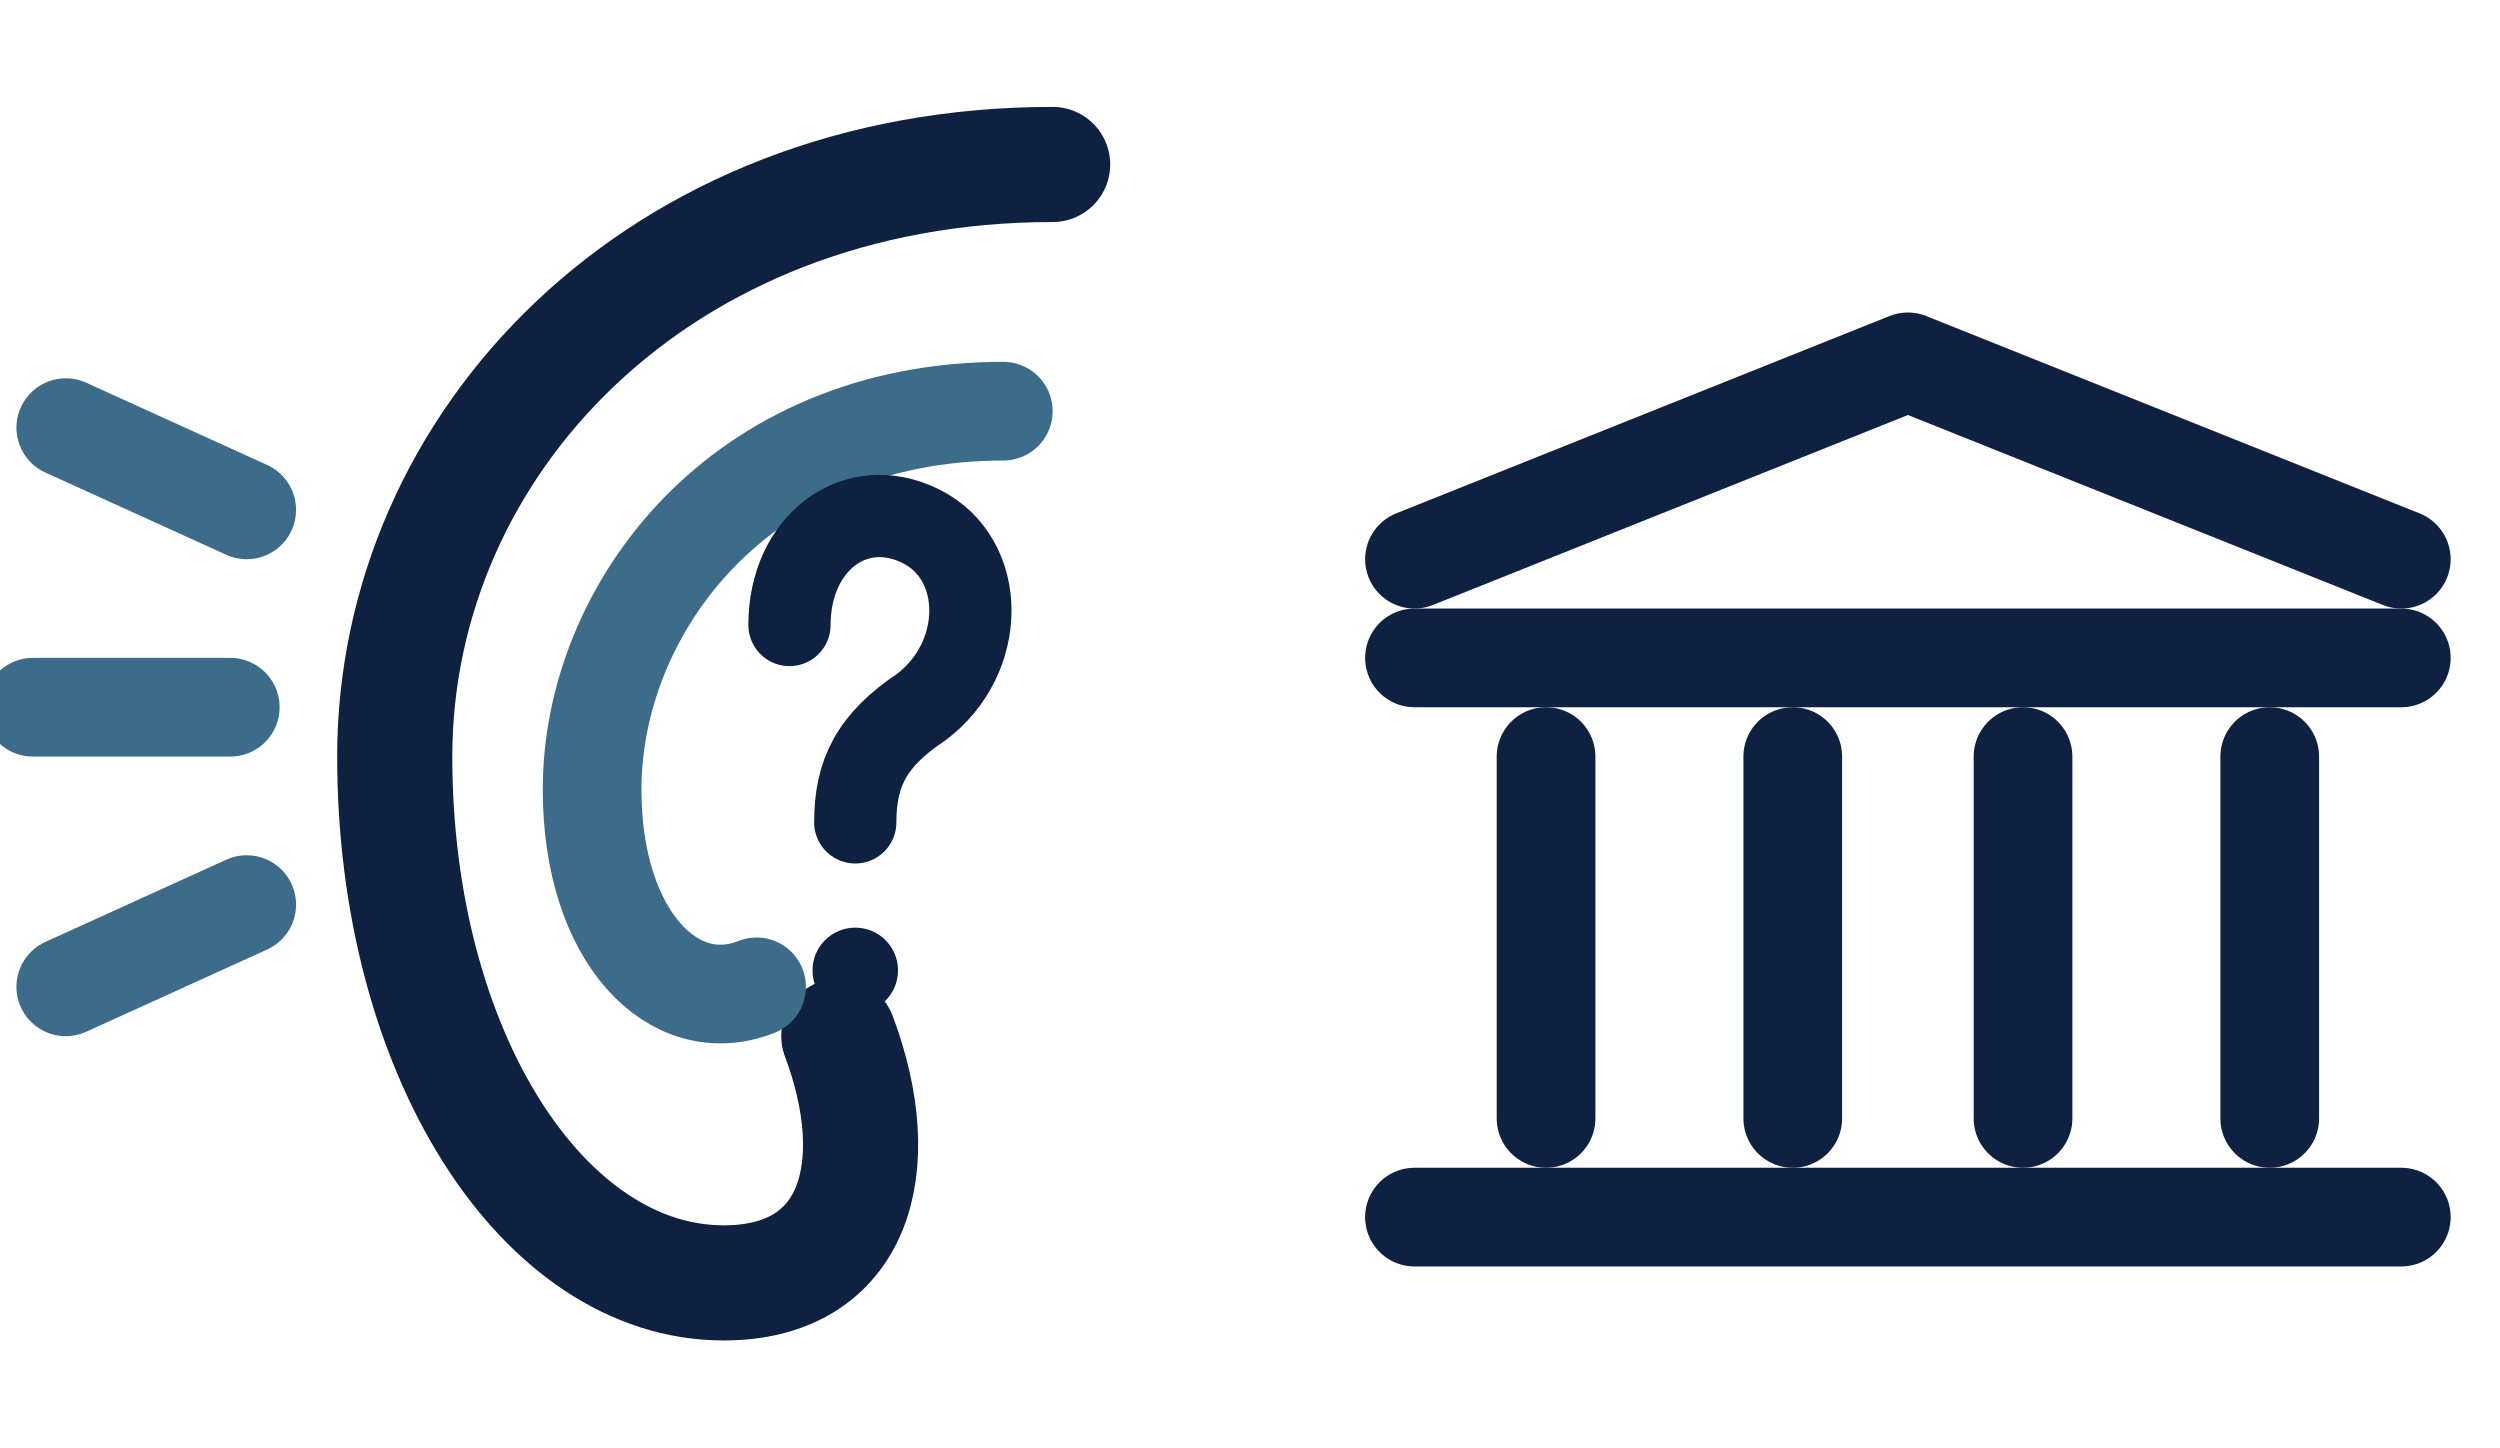
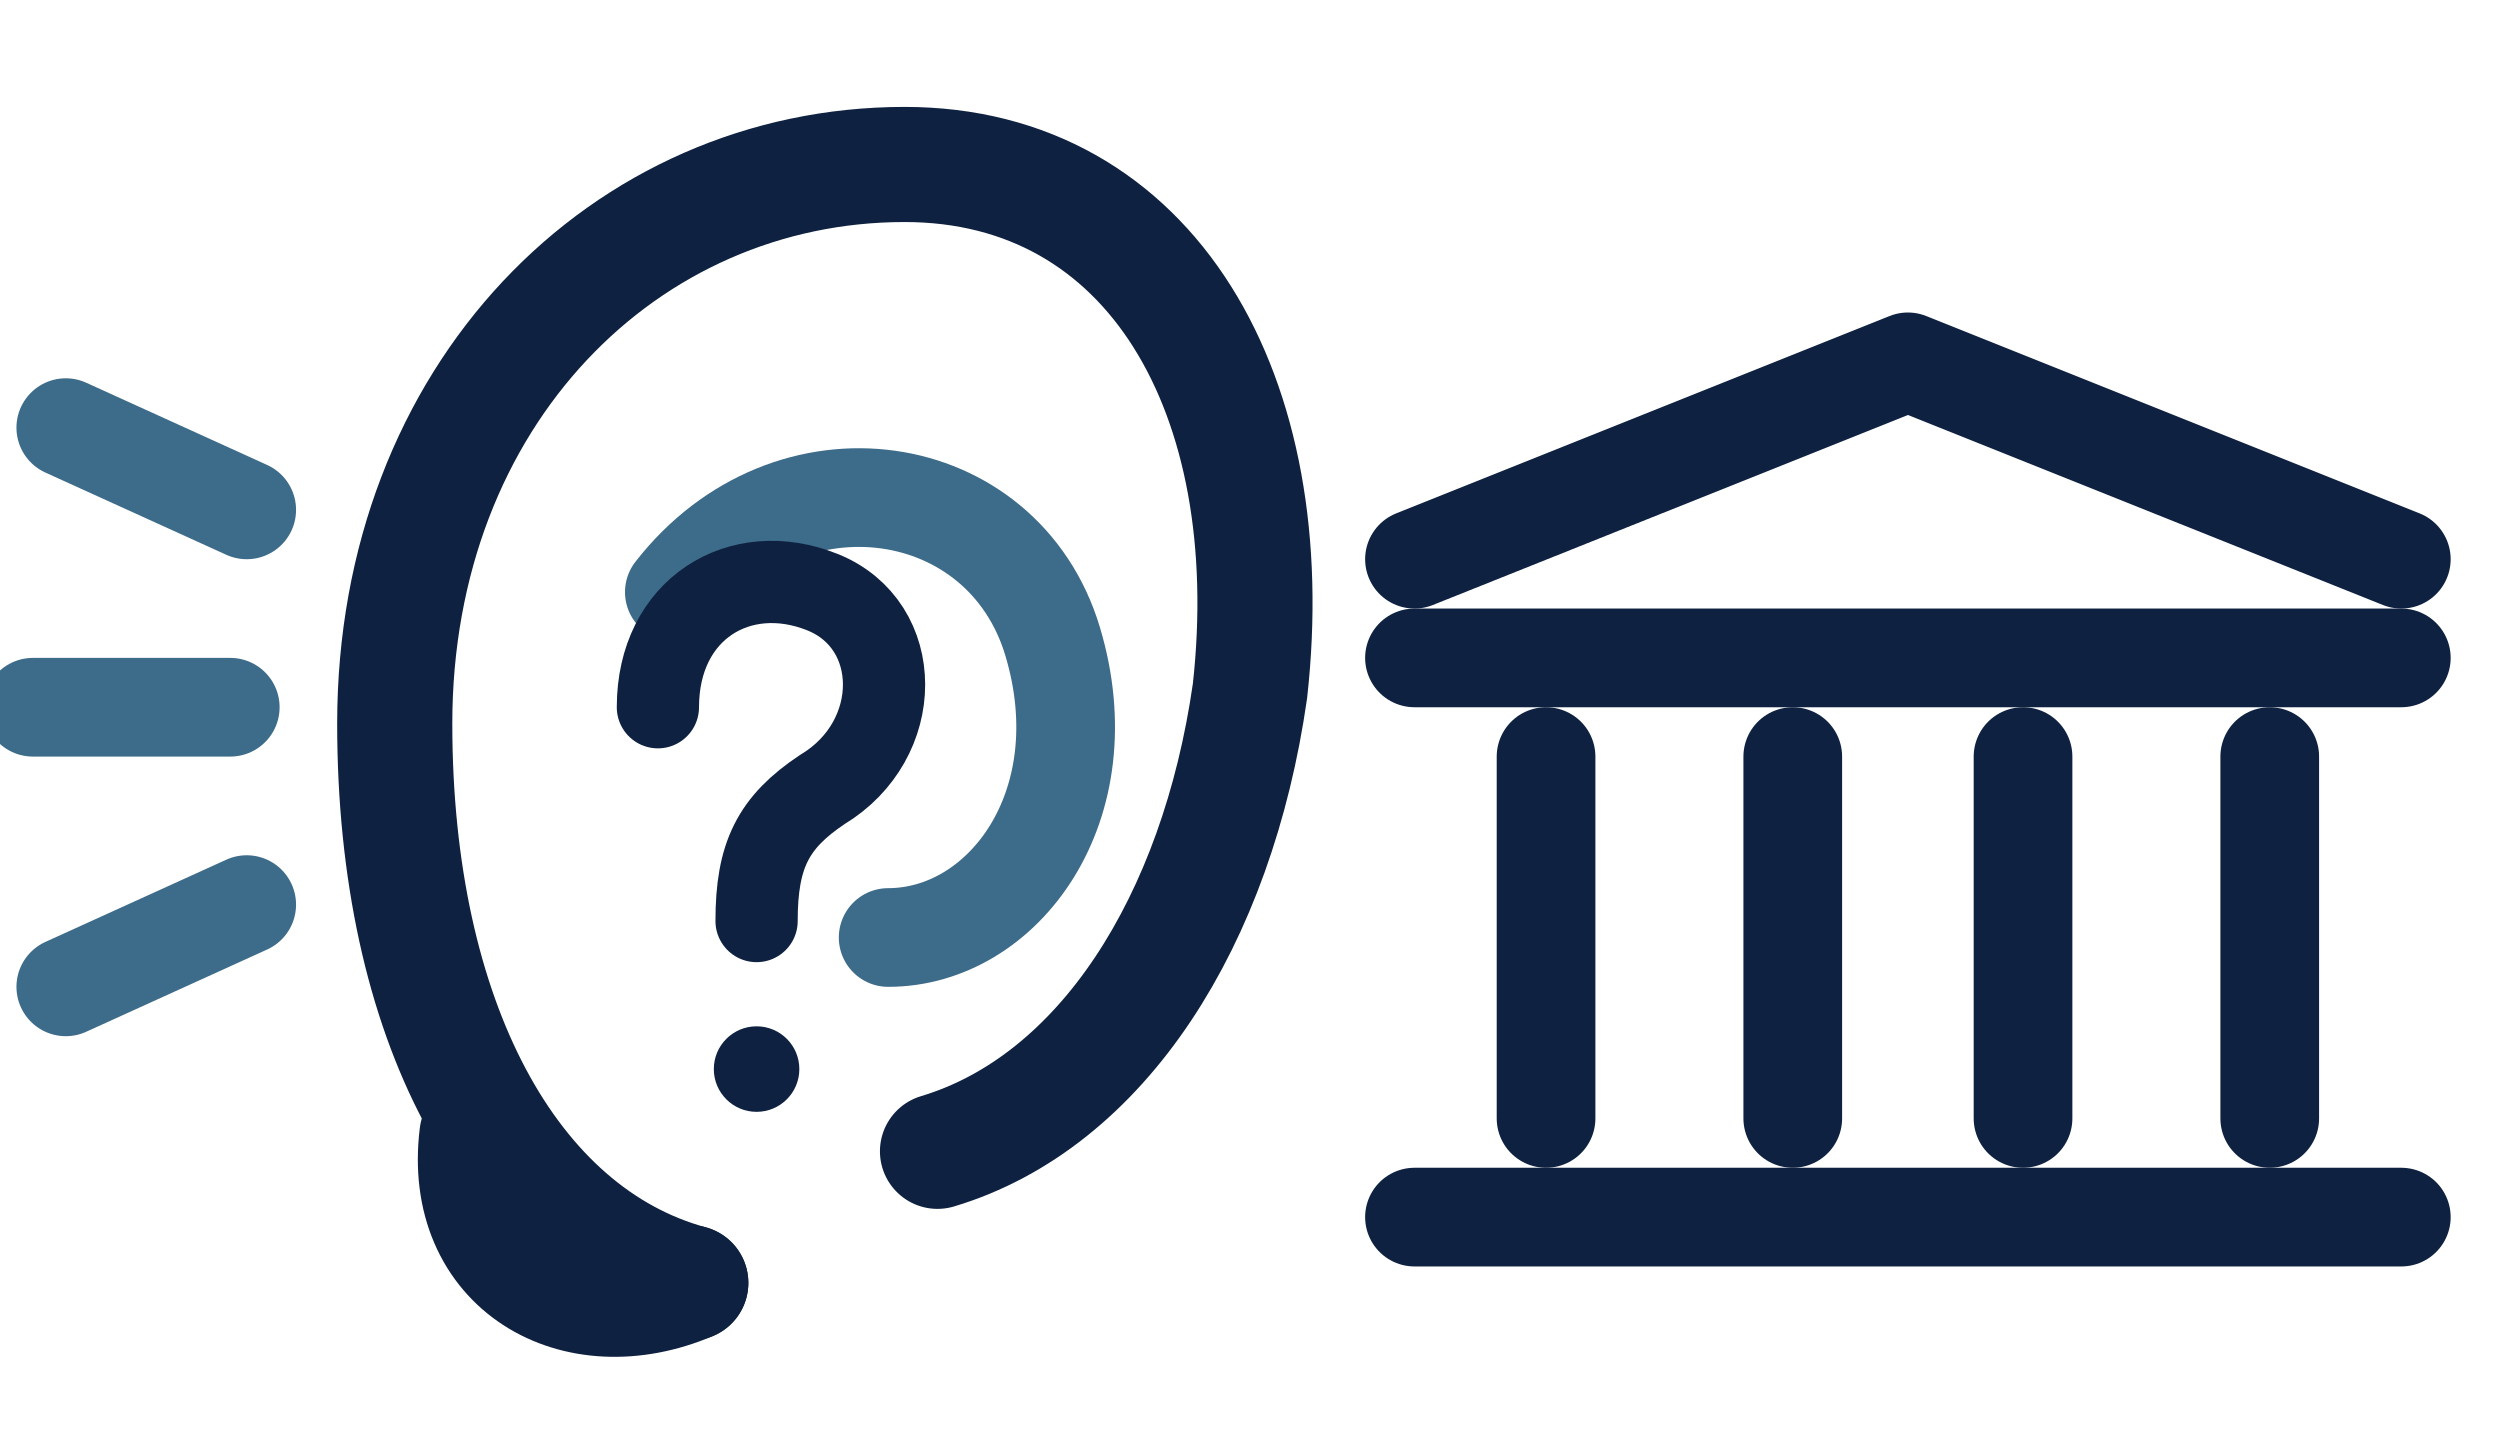
<svg xmlns="http://www.w3.org/2000/svg" viewBox="0 0 152 88" role="img" aria-label="אפרכסת לכנסת">
  <g fill="none" stroke-linecap="round" stroke-linejoin="round">
    <g stroke="#3D6B8A" stroke-width="6">
      <path d="M4 26 L15 31" />
      <path d="M2 43 L14 43" />
      <path d="M4 60 L15 55" />
    </g>
-     <path stroke="#0E2140" stroke-width="7" d="M64 10              C40 10, 24 27, 24 46              C24 64, 33 78, 44 78              C52 78, 54 71, 51 63" />
-     <path stroke="#3D6B8A" stroke-width="6" d="M61 25              C45 25, 36 37, 36 48              C36 57, 41 62, 46 60" />
-     <path stroke="#0E2140" stroke-width="5" d="M48 38              C48 33, 52 30, 56 32              C60 34, 60 40, 56 43              C53 45, 52 47, 52 50" />
-     <circle cx="52" cy="59" r="2.6" fill="#0E2140" stroke="none" />
+     <path stroke="#0E2140" stroke-width="7" d="M42 78              C31 75, 24 62, 24 44              C24 24, 38 10, 55 10              C70 10, 78 24, 76 42              C74 56, 67 67, 57 70" />
+     <path stroke="#0E2140" stroke-width="7" d="M42 78              C35 81, 28 77, 29 69" />
+     <path stroke="#3D6B8A" stroke-width="6" d="M41 36              C48 27, 61 29, 64 39              C67 49, 61 57, 54 57" />
+     <path stroke="#0E2140" stroke-width="5" d="M40 43              C40 37, 45 34, 50 36              C55 38, 55 45, 50 48              C47 50, 46 52, 46 56" />
+     <circle cx="46" cy="65" r="2.6" fill="#0E2140" stroke="none" />
    <g stroke="#0E2140" stroke-width="6">
      <path d="M86 34 L116 22 L146 34" />
      <path d="M86 40 L146 40" />
      <path d="M94 46 L94 68" />
      <path d="M109 46 L109 68" />
      <path d="M123 46 L123 68" />
      <path d="M138 46 L138 68" />
      <path d="M86 74 L146 74" />
    </g>
  </g>
</svg>
